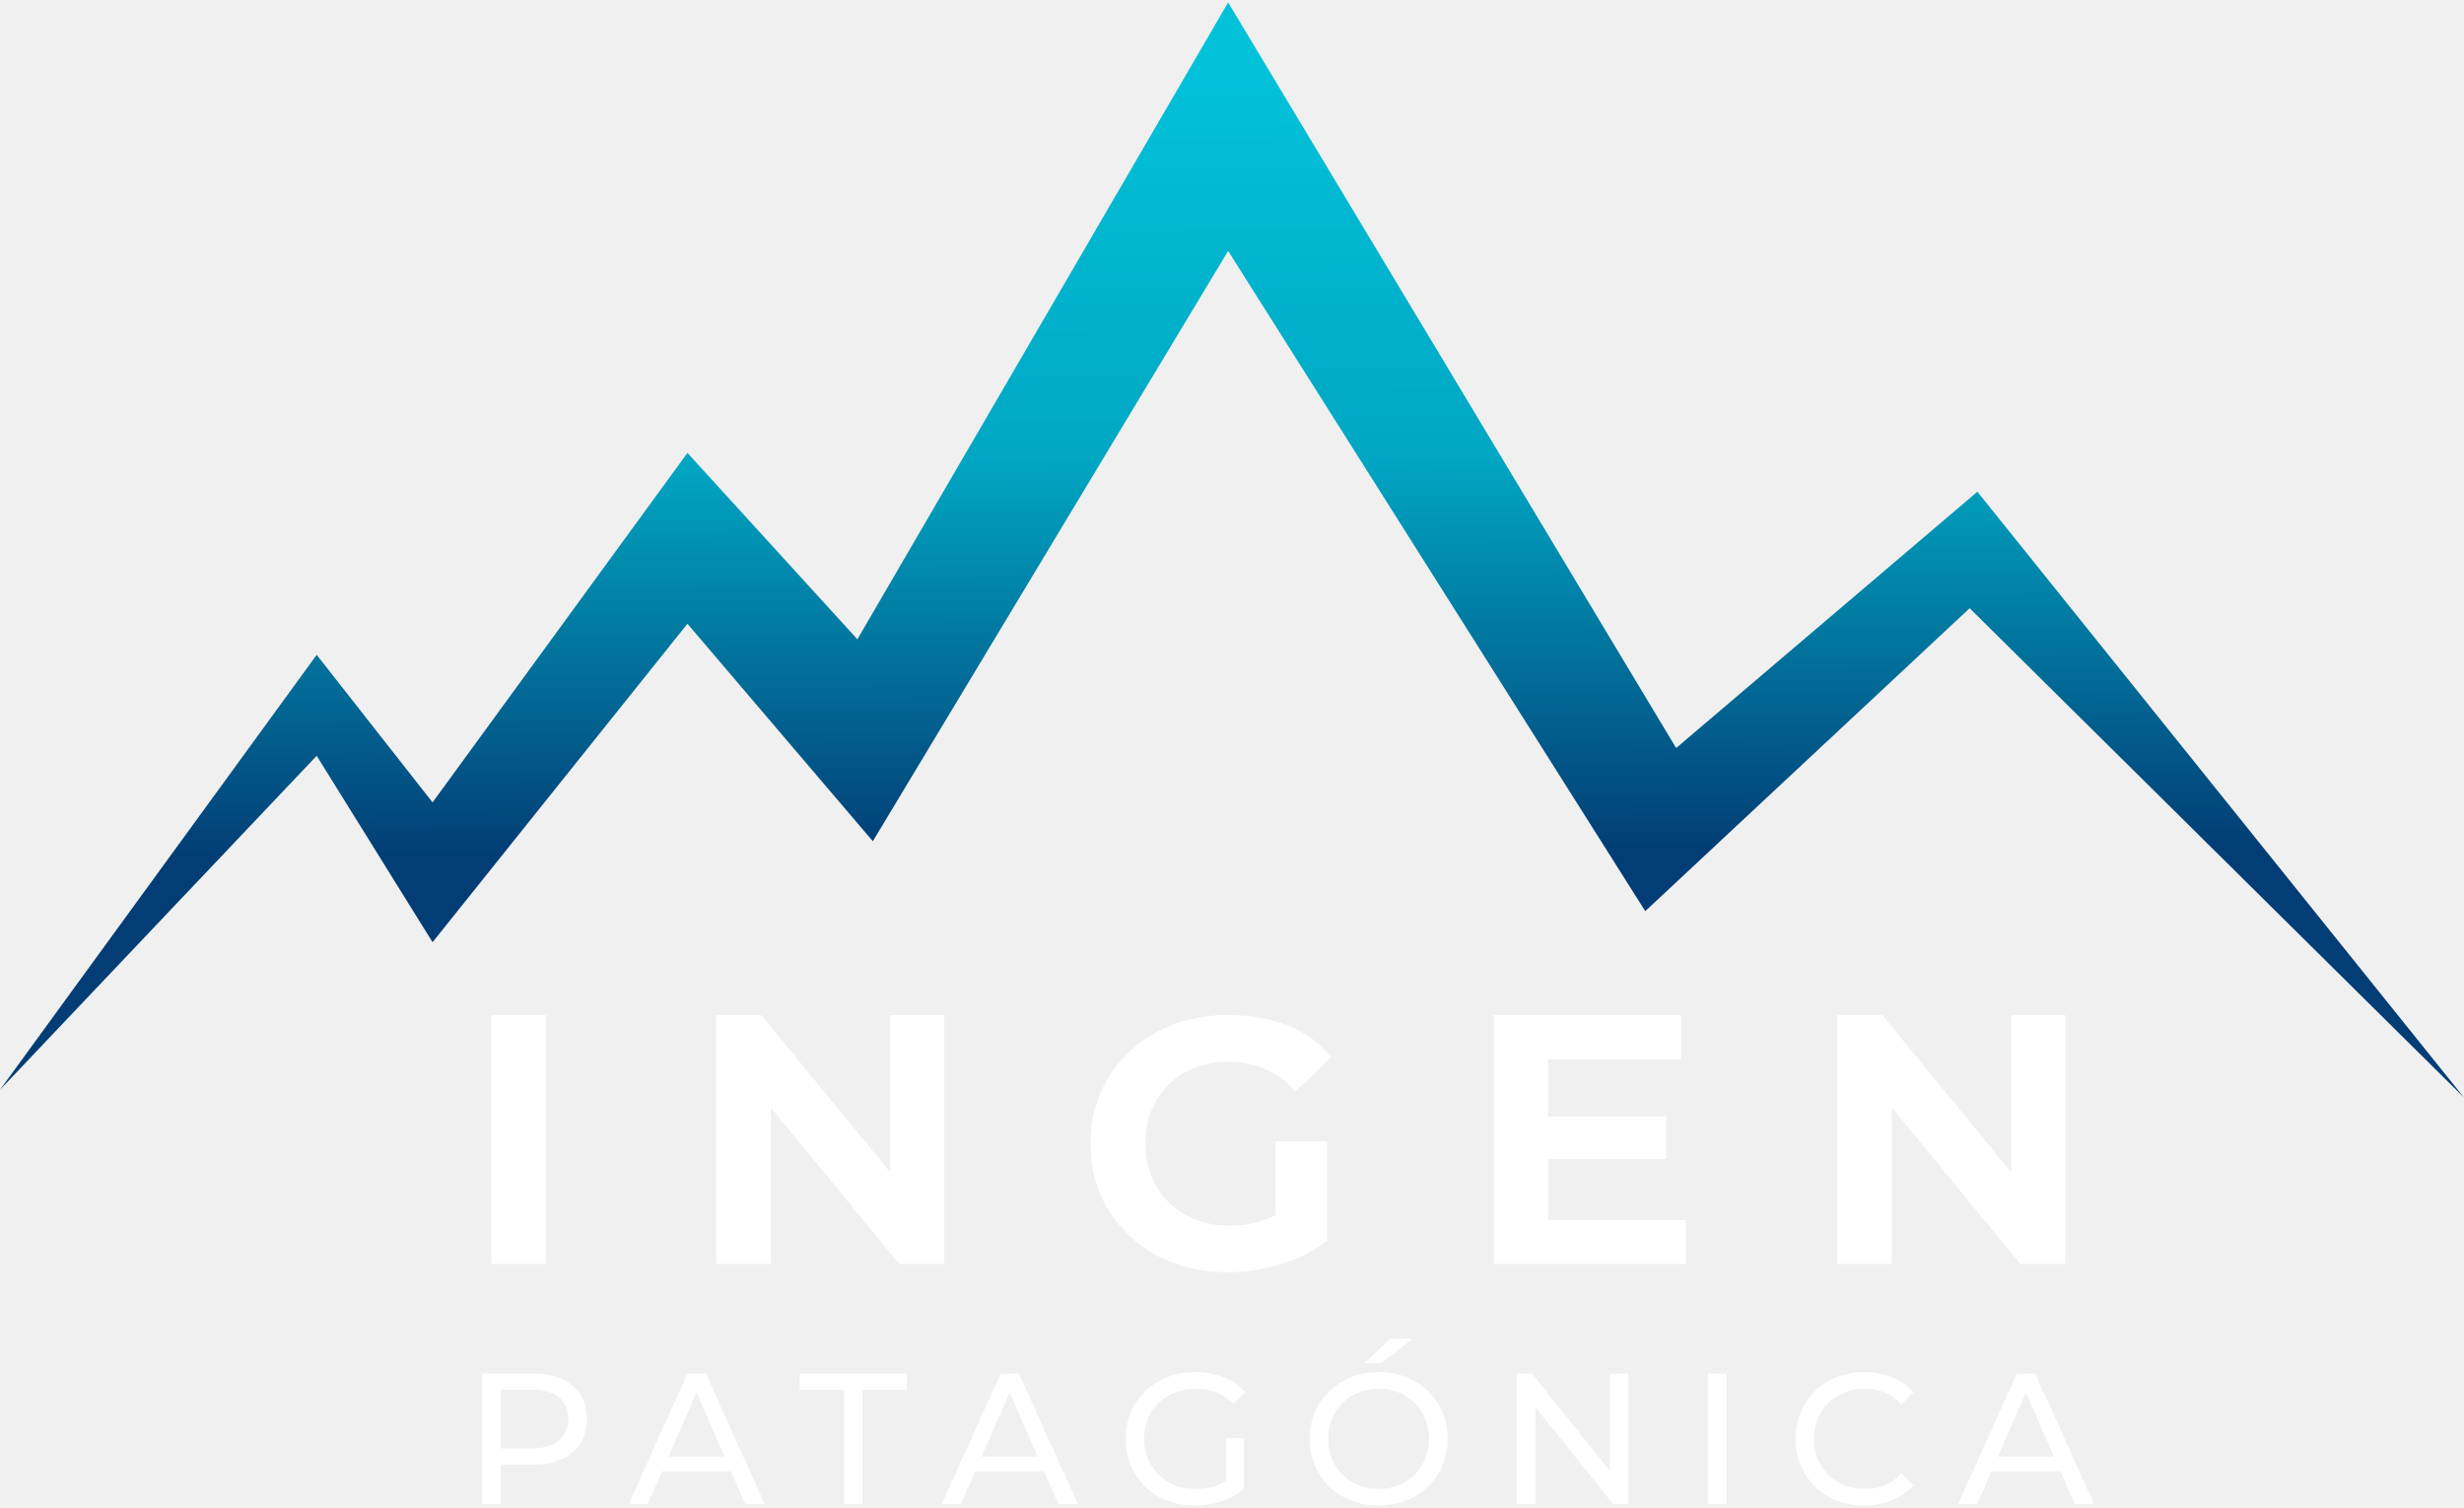
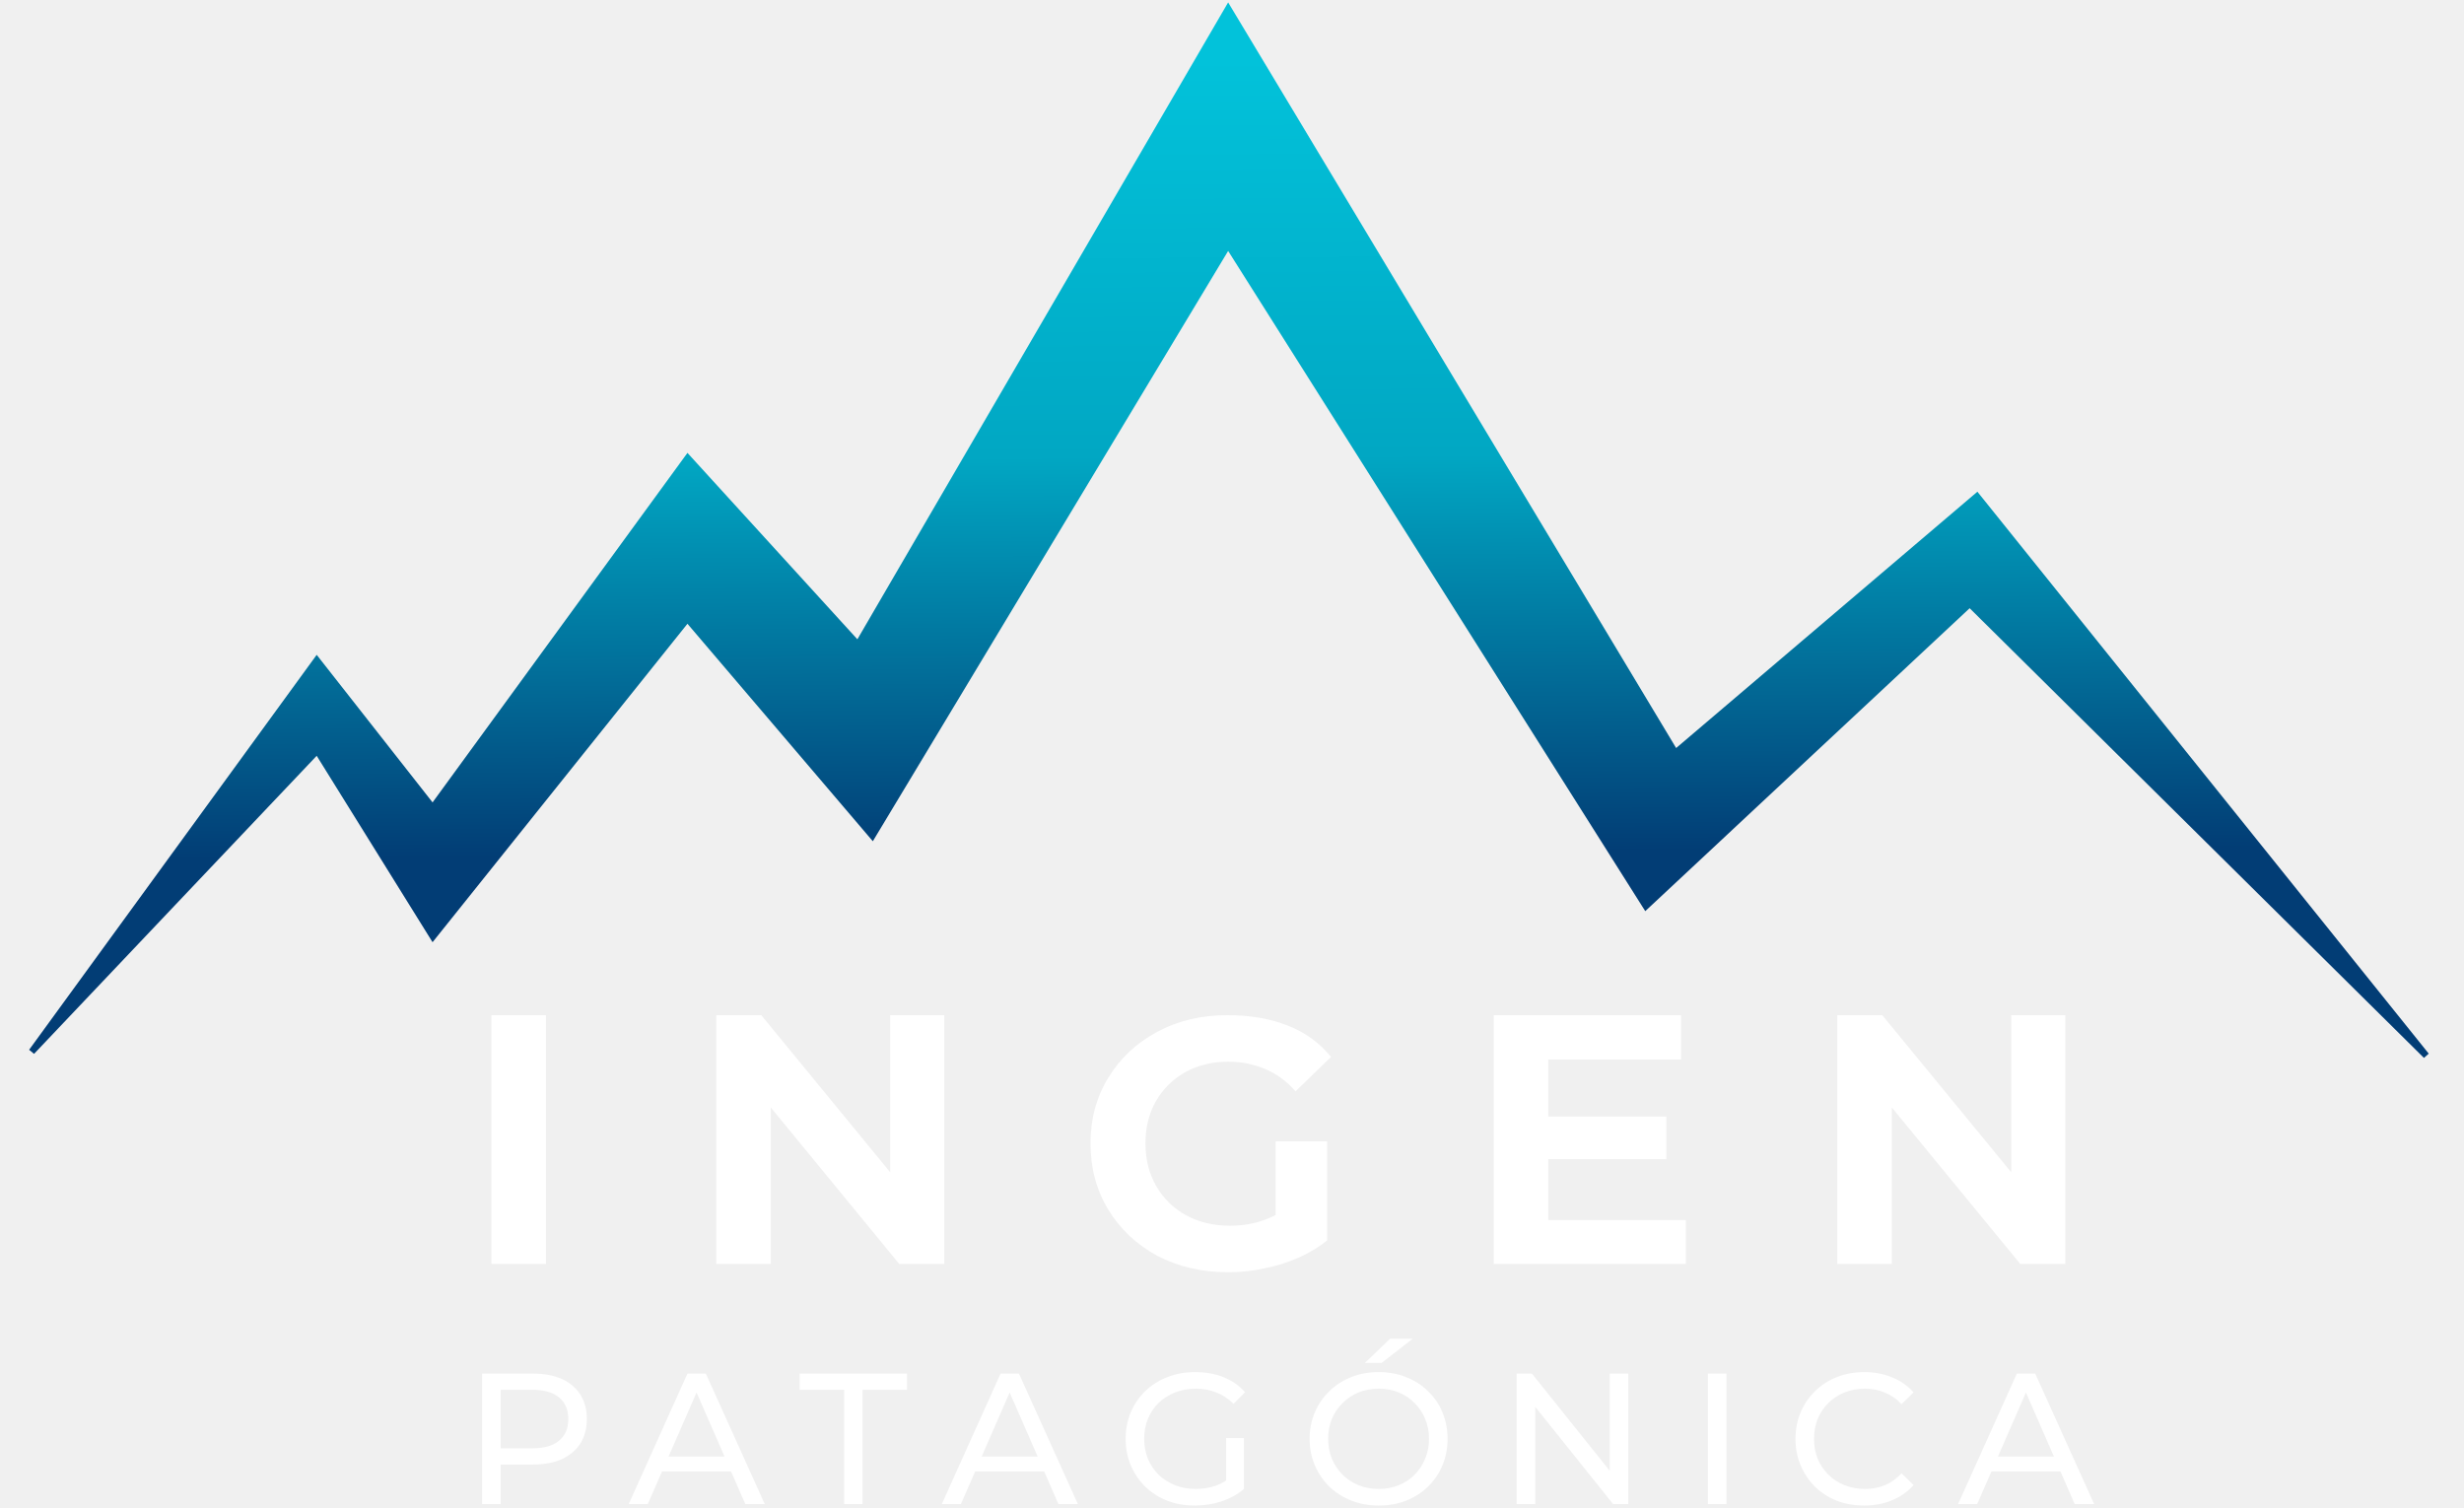
<svg xmlns="http://www.w3.org/2000/svg" width="384" height="235" viewBox="0 0 384 235" fill="none">
-   <path d="M49.354 117.784L0 169.832L49.354 102.049L67.411 125.047L107.135 70.578L133.618 99.628L191.399 0.374L261.218 116.574L308.164 76.63L384 171.042L306.961 94.786L256.402 141.992L191.399 39.107L136.026 131.099L107.135 97.207L67.411 146.834L49.354 117.784Z" fill="url(#paint0_linear_111_274)" />
+   <path d="M49.779 117.52L49.437 116.97L48.992 117.44L4.943 163.892L49.369 102.878L67.018 125.355L67.426 125.875L67.815 125.341L107.178 71.367L133.249 99.965L133.708 100.468L134.05 99.879L191.406 1.356L260.789 116.831L261.093 117.337L261.542 116.955L308.097 77.344L378.113 164.512L307.312 94.431L306.971 94.093L306.619 94.421L256.503 141.215L191.822 38.84L191.389 38.155L190.971 38.849L135.955 130.246L107.516 96.883L107.123 96.422L106.745 96.894L67.463 145.97L49.779 117.52Z" fill="url(#paint0_linear_111_274)" stroke="url(#paint1_linear_111_274)" />
  <path d="M305.157 234.394L314.315 214.059H317.175L326.362 234.394H323.329L315.153 215.686H316.309L308.133 234.394H305.157ZM309.057 229.31L309.837 226.986H321.22L322.058 229.31H309.057Z" fill="white" />
  <path d="M290.508 234.626C288.967 234.626 287.542 234.374 286.232 233.871C284.942 233.348 283.815 232.622 282.852 231.692C281.908 230.743 281.167 229.639 280.627 228.381C280.088 227.122 279.818 225.737 279.818 224.226C279.818 222.716 280.088 221.331 280.627 220.072C281.167 218.814 281.918 217.719 282.881 216.79C283.844 215.841 284.97 215.114 286.261 214.611C287.571 214.088 288.996 213.826 290.536 213.826C292.097 213.826 293.531 214.098 294.841 214.64C296.17 215.163 297.297 215.947 298.221 216.993L296.344 218.823C295.573 218.01 294.707 217.409 293.744 217.022C292.78 216.615 291.75 216.412 290.652 216.412C289.516 216.412 288.456 216.605 287.474 216.993C286.511 217.38 285.673 217.923 284.961 218.62C284.248 219.317 283.69 220.15 283.285 221.118C282.9 222.067 282.707 223.103 282.707 224.226C282.707 225.35 282.9 226.396 283.285 227.364C283.69 228.313 284.248 229.136 284.961 229.833C285.673 230.53 286.511 231.073 287.474 231.46C288.456 231.847 289.516 232.041 290.652 232.041C291.75 232.041 292.78 231.847 293.744 231.46C294.707 231.053 295.573 230.434 296.344 229.601L298.221 231.431C297.297 232.476 296.17 233.271 294.841 233.813C293.531 234.355 292.087 234.626 290.508 234.626Z" fill="white" />
  <path d="M266.166 234.394V214.059H269.055V234.394H266.166Z" fill="white" />
  <path d="M236.364 234.394V214.059H238.734L252.11 230.763H250.868V214.059H253.757V234.394H251.387L238.011 217.69H239.253V234.394H236.364Z" fill="white" />
  <path d="M214.874 234.626C213.334 234.626 211.899 234.365 210.57 233.842C209.26 233.319 208.124 232.593 207.161 231.663C206.198 230.714 205.447 229.61 204.907 228.351C204.368 227.092 204.098 225.718 204.098 224.226C204.098 222.735 204.368 221.36 204.907 220.101C205.447 218.842 206.198 217.748 207.161 216.818C208.124 215.87 209.26 215.134 210.57 214.611C211.88 214.088 213.314 213.826 214.874 213.826C216.415 213.826 217.831 214.088 219.121 214.611C220.431 215.114 221.568 215.841 222.53 216.79C223.513 217.719 224.264 218.813 224.784 220.072C225.323 221.331 225.593 222.716 225.593 224.226C225.593 225.737 225.323 227.122 224.784 228.381C224.264 229.639 223.513 230.743 222.53 231.692C221.568 232.622 220.431 233.348 219.121 233.871C217.831 234.374 216.415 234.626 214.874 234.626ZM214.874 232.041C215.992 232.041 217.022 231.847 217.966 231.46C218.929 231.073 219.757 230.53 220.45 229.833C221.163 229.116 221.712 228.284 222.097 227.335C222.502 226.386 222.704 225.35 222.704 224.226C222.704 223.103 222.502 222.067 222.097 221.118C221.712 220.169 221.163 219.346 220.45 218.649C219.757 217.932 218.929 217.38 217.966 216.993C217.022 216.605 215.992 216.412 214.874 216.412C213.738 216.412 212.689 216.605 211.726 216.993C210.782 217.38 209.954 217.932 209.241 218.649C208.528 219.346 207.97 220.169 207.565 221.118C207.18 222.067 206.987 223.103 206.987 224.226C206.987 225.35 207.18 226.386 207.565 227.335C207.97 228.284 208.528 229.116 209.241 229.833C209.954 230.53 210.782 231.073 211.726 231.46C212.689 231.847 213.738 232.041 214.874 232.041ZM212.708 212.403L216.637 208.627H220.162L215.308 212.403H212.708Z" fill="white" />
  <path d="M186.202 234.626C184.642 234.626 183.207 234.374 181.897 233.871C180.587 233.348 179.451 232.622 178.488 231.692C177.525 230.743 176.774 229.639 176.235 228.381C175.695 227.122 175.426 225.737 175.426 224.226C175.426 222.716 175.695 221.331 176.235 220.072C176.774 218.814 177.525 217.719 178.488 216.79C179.47 215.841 180.616 215.114 181.926 214.611C183.236 214.088 184.68 213.826 186.26 213.826C187.858 213.826 189.322 214.088 190.651 214.611C191.98 215.134 193.107 215.918 194.031 216.964L192.24 218.765C191.412 217.951 190.506 217.361 189.524 216.993C188.561 216.605 187.512 216.412 186.375 216.412C185.22 216.412 184.141 216.605 183.139 216.993C182.157 217.38 181.3 217.923 180.568 218.62C179.856 219.317 179.297 220.15 178.893 221.118C178.507 222.067 178.315 223.103 178.315 224.226C178.315 225.33 178.507 226.366 178.893 227.335C179.297 228.284 179.856 229.116 180.568 229.833C181.3 230.53 182.157 231.073 183.139 231.46C184.122 231.847 185.191 232.041 186.346 232.041C187.425 232.041 188.455 231.876 189.438 231.547C190.439 231.198 191.363 230.627 192.211 229.833L193.858 232.041C192.856 232.893 191.682 233.542 190.333 233.987C189.004 234.413 187.627 234.626 186.202 234.626ZM191.084 231.663V224.11H193.858V232.041L191.084 231.663Z" fill="white" />
  <path d="M146.777 234.394L155.935 214.059H158.795L167.982 234.394H164.949L156.773 215.686H157.928L149.752 234.394H146.777ZM150.677 229.31L151.457 226.986H162.84L163.677 229.31H150.677Z" fill="white" />
  <path d="M131.558 234.394V216.586H124.625V214.059H141.352V216.586H134.418V234.394H131.558Z" fill="white" />
  <path d="M97.98 234.394L107.138 214.059H109.998L119.185 234.394H116.152L107.976 215.686H109.132L100.956 234.394H97.98ZM101.88 229.31L102.66 226.986H114.043L114.881 229.31H101.88Z" fill="white" />
  <path d="M75.135 234.394V214.059H83.022C84.794 214.059 86.306 214.34 87.557 214.901C88.809 215.463 89.772 216.276 90.447 217.342C91.121 218.407 91.458 219.675 91.458 221.147C91.458 222.619 91.121 223.887 90.447 224.953C89.772 225.998 88.809 226.812 87.557 227.393C86.306 227.955 84.794 228.235 83.022 228.235H76.724L78.024 226.87V234.394H75.135ZM78.024 227.16L76.724 225.708H82.935C84.784 225.708 86.181 225.311 87.124 224.517C88.087 223.723 88.569 222.6 88.569 221.147C88.569 219.695 88.087 218.571 87.124 217.777C86.181 216.983 84.784 216.586 82.935 216.586H76.724L78.024 215.134V227.16Z" fill="white" />
  <path d="M286.333 196.979V158.207H293.344L316.601 186.541H313.433V158.207H321.859V196.979H314.848L291.592 168.646H294.827V196.979H286.333Z" fill="white" />
  <path d="M240.142 174.001H259.691V180.643H240.142V174.001ZM241.288 190.133H262.725V196.979H232.794V158.207H261.983V165.121H241.288V190.133Z" fill="white" />
  <path d="M111.628 196.979V158.207H118.639L141.896 186.541H138.727V158.207H147.154V196.979H140.143L116.886 168.646H120.122V196.979H111.628Z" fill="white" />
  <path d="M76.588 196.979V158.207H85.082V196.979H76.588Z" fill="white" />
  <path d="M206.826 193.319C205.523 194.359 204.017 195.262 202.309 196.031C200.646 196.753 198.894 197.296 197.051 197.657C195.209 198.064 193.344 198.267 191.456 198.267C187.322 198.267 183.614 197.409 180.333 195.692C177.098 193.929 174.558 191.534 172.716 188.506C170.873 185.479 169.952 182.044 169.952 178.203C169.952 174.362 170.873 170.951 172.716 167.968C174.558 164.94 177.075 162.568 180.266 160.851C183.502 159.088 187.165 158.207 191.254 158.207C194.849 158.207 197.995 158.749 200.692 159.834C203.388 160.873 205.635 162.5 207.433 164.715L201.905 170.069C200.512 168.488 198.939 167.336 197.186 166.612C195.433 165.844 193.501 165.46 191.389 165.46C188.917 165.46 186.693 166.002 184.715 167.087C182.783 168.171 181.255 169.685 180.131 171.628C179.053 173.526 178.513 175.718 178.513 178.203C178.513 180.689 179.075 182.903 180.198 184.846C181.322 186.789 182.872 188.303 184.85 189.388C186.827 190.472 189.097 191.015 191.658 191.015C193.681 191.015 195.523 190.698 197.186 190.065C198.894 189.433 200.489 188.484 201.972 187.219L206.826 193.319ZM198.804 193.387V177.864H206.826V193.319L198.804 193.387Z" fill="white" />
  <defs>
    <linearGradient id="paint0_linear_111_274" x1="192.001" y1="9.161" x2="192.68" y2="132.926" gradientUnits="userSpaceOnUse">
      <stop stop-color="#02C2DA" />
      <stop offset="0.5" stop-color="#01A7C3" />
      <stop offset="1" stop-color="#023D75" />
    </linearGradient>
+     <linearGradient id="paint1_linear_111_274" x1="192.001" y1="9.161" x2="192.68" y2="132.926" gradientUnits="userSpaceOnUse">
+       <stop stop-color="#02C2DA" />
+       <stop offset="0.5" stop-color="#01A7C3" />
+       <stop offset="1" stop-color="#023D75" />
+     </linearGradient>
  </defs>
</svg>
